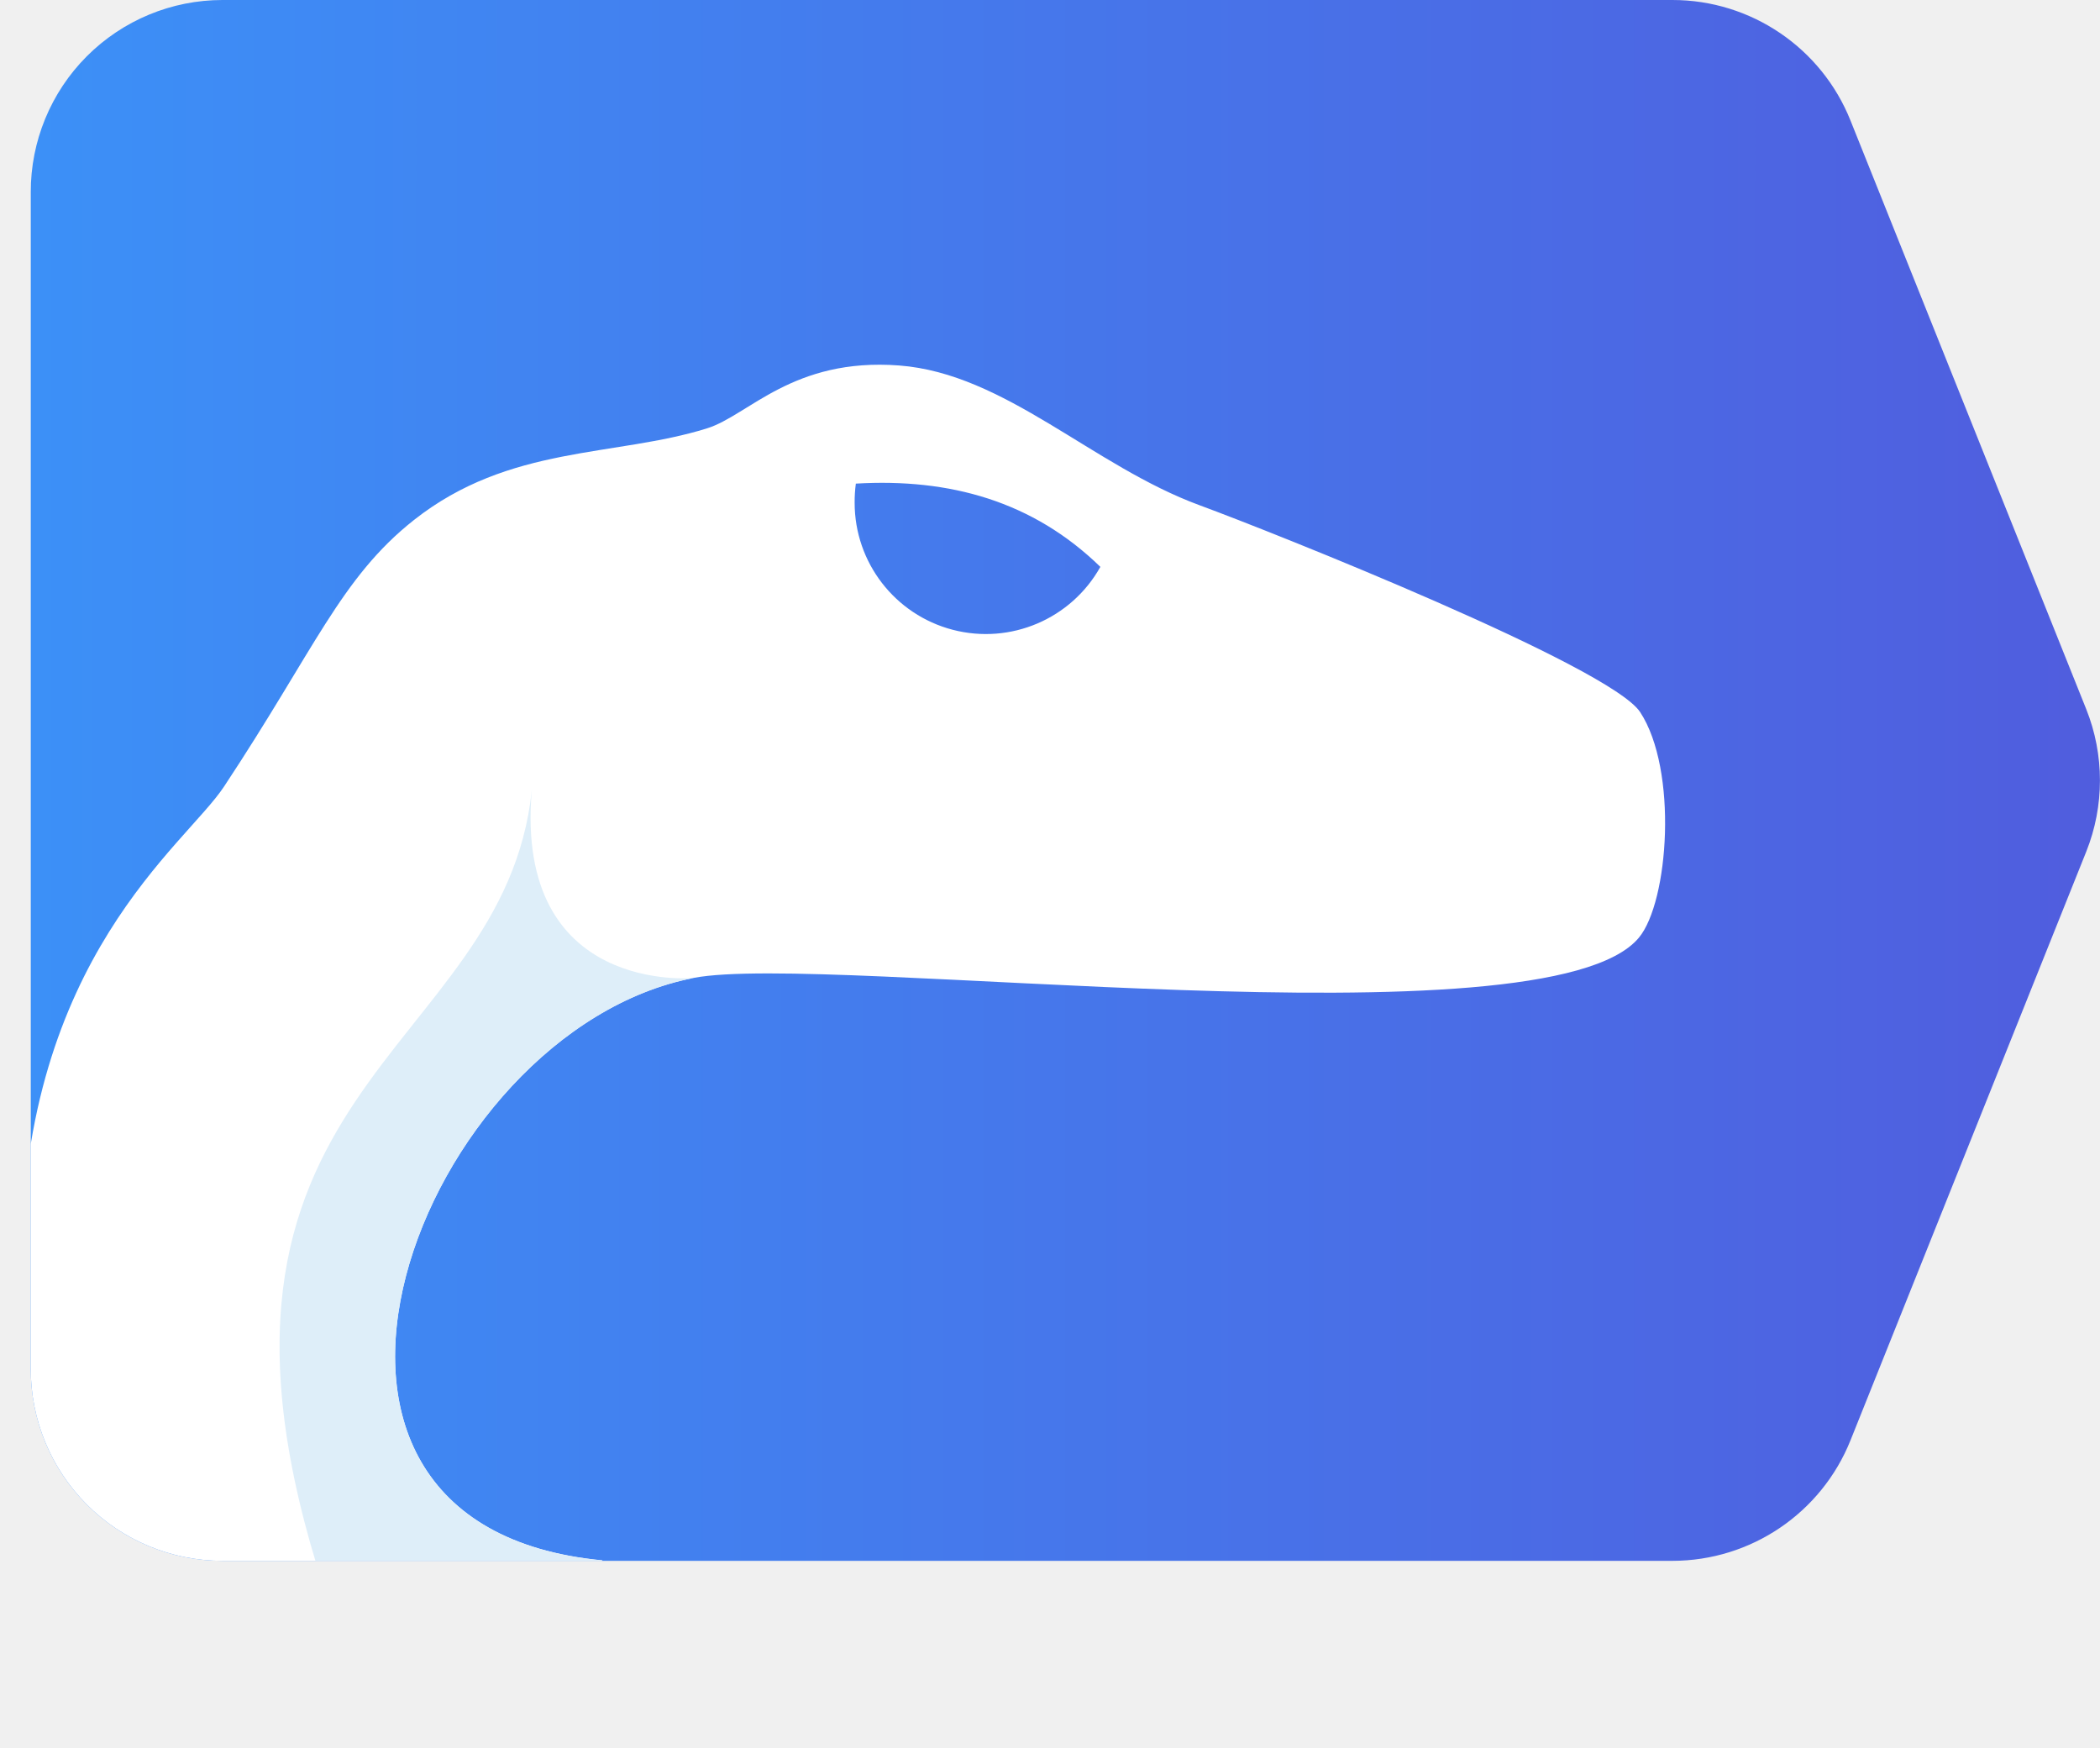
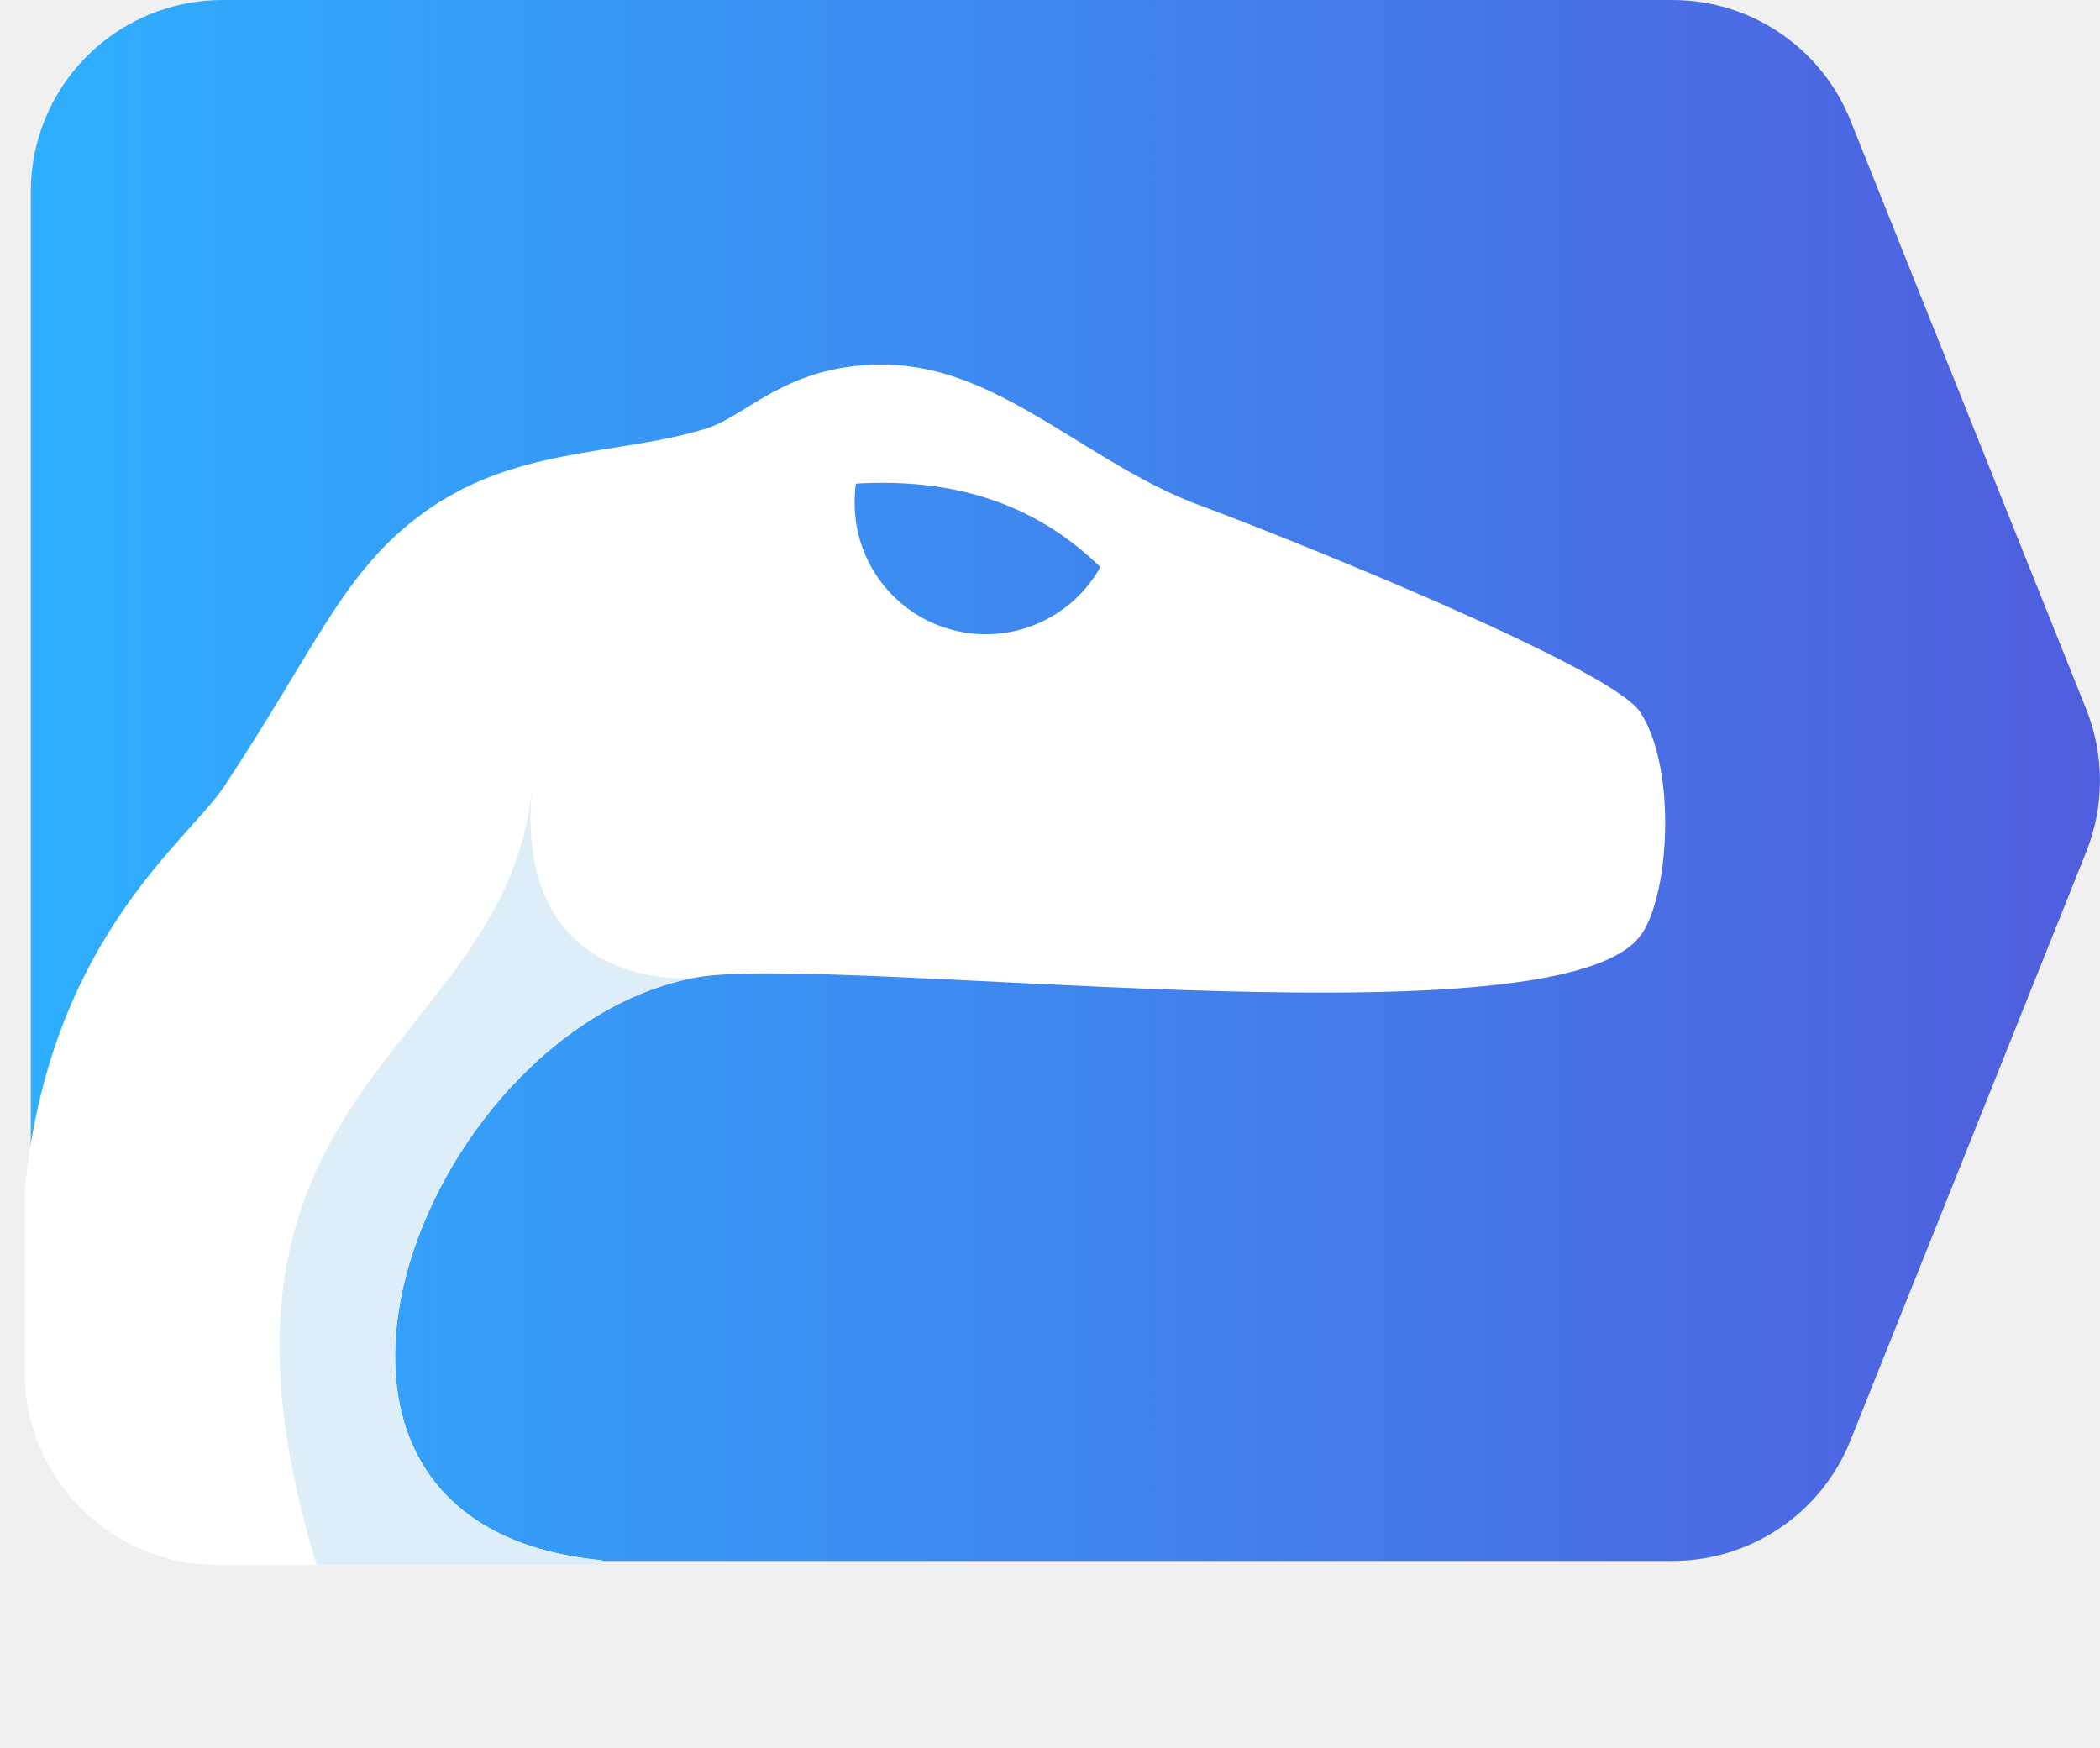
<svg xmlns="http://www.w3.org/2000/svg" width="208.86" height="173.78" viewBox="0 0 208.86 173.78">
  <defs>
-     <style>.cls-1{fill:url(#Sfumatura_senza_nome_14);}.cls-2{clip-path:url(#clip-path);}.cls-3{fill:#fff;}.cls-4{fill:#deeef9;}</style>
-     <linearGradient id="Sfumatura_senza_nome_14" x1="3.06" y1="77.6" x2="208.86" y2="77.6" gradientUnits="userSpaceOnUse">
-       <stop offset="0" stop-color="#3c90f7" />
+     <style>.cls-1{fill:none;}.cls-2{clip-path:url(#clip-path);}.cls-3{fill:url(#Sfumatura_senza_nome_39);}.cls-4{fill:#fff;}.cls-5{fill:#deeef9;}</style>
+     <clipPath id="clip-path" transform="translate(0 -0.46)">
+       <path class="cls-1" d="M2.45,136.92V19.19A19.19,19.19,0,0,1,21.64,0H166.7a19.19,19.19,0,0,1,17.81,12.05l23.58,58.87a19.23,19.23,0,0,1,0,14.27l-23.58,58.87a19.19,19.19,0,0,1-17.81,12.05H21.64A19.19,19.19,0,0,1,2.45,136.92Z" />
+     </clipPath>
+     <linearGradient id="Sfumatura_senza_nome_39" x1="3.06" y1="78.05" x2="208.86" y2="78.05" gradientUnits="userSpaceOnUse">
+       <stop offset="0" stop-color="#2eafff" />
      <stop offset="1" stop-color="#505dde" />
    </linearGradient>
-     <clipPath id="clip-path">
-       <path class="cls-1" d="M3.06,136.12v-117A19.07,19.07,0,0,1,22.13,0H166.34a19.07,19.07,0,0,1,17.71,12l23.44,58.53a19.1,19.1,0,0,1,0,14.18l-23.44,58.53a19.09,19.09,0,0,1-17.71,12H22.13A19.07,19.07,0,0,1,3.06,136.12Z" />
-     </clipPath>
  </defs>
  <g id="Livello_2" data-name="Livello 2">
    <g id="Livello_2-2" data-name="Livello 2">
-       <path class="cls-1" d="M3.06,136.12v-117A19.07,19.07,0,0,1,22.13,0H166.34a19.07,19.07,0,0,1,17.71,12l23.44,58.53a19.1,19.1,0,0,1,0,14.18l-23.44,58.53a19.09,19.09,0,0,1-17.71,12H22.13A19.07,19.07,0,0,1,3.06,136.12Z" />
      <g class="cls-2">
-         <path class="cls-3" d="M43.33,166.6,0,166.26s2-33.77,2.1-40.9C2.35,95.24,18.42,84.1,22.29,78.22c9-13.6,11.6-20.75,18.88-26.5,9.5-7.5,20-6.25,29.16-9.12,4.12-1.29,8.53-7.05,19.09-6.25s19.25,10,29.91,13.91c7.28,2.68,40.77,16,43.79,20.56,3.78,5.75,2.85,18.87-.12,22.44-9.21,11.09-80.83,1.47-94,4-27.21,5.24-46.08,54.45-9.08,57.93ZM85.12,48.1A13.7,13.7,0,0,0,85,50a13.05,13.05,0,0,0,24.44,6.38C102.73,49.85,94.46,47.55,85.12,48.1Z" />
-         <path class="cls-4" d="M32.27,158.1c-16.5-50.17,17.83-52.84,20.62-79.5C51.14,99,69,97.27,69,97.27c-27.21,5.24-46.08,54.45-9.08,57.93C59.92,155.2,44.41,195,32.27,158.1Z" />
+         <path class="cls-3" d="M3.06,136.58v-117A19.07,19.07,0,0,1,22.13.46H166.34a19.07,19.07,0,0,1,17.71,12L207.49,71a19.12,19.12,0,0,1,0,14.19l-23.44,58.52a19.07,19.07,0,0,1-17.71,12H22.13A19.07,19.07,0,0,1,3.06,136.58Z" transform="translate(0 -0.46)" />
+         <path class="cls-4" d="M43.33,167.05,0,166.72s2-33.78,2.1-40.9c.25-30.13,16.32-41.27,20.19-47.14,9-13.61,11.6-20.76,18.88-26.5,9.5-7.5,20-6.25,29.16-9.13,4.12-1.29,8.53-7,19.09-6.25s19.25,10,29.91,13.92c7.28,2.67,40.77,16,43.79,20.55C166.9,77,166,90.14,163,93.72c-9.21,11.08-80.83,1.46-94,4-27.21,5.25-46.08,54.46-9.08,57.93ZM85.12,48.56A13.59,13.59,0,0,0,85,50.49a13.05,13.05,0,0,0,24.44,6.37C102.73,50.3,94.46,48,85.12,48.56Z" transform="translate(0 -0.46)" />
+         <path class="cls-5" d="M32.27,158.55c-16.5-50.16,17.83-52.83,20.62-79.5C51.14,99.43,69,97.72,69,97.72c-27.21,5.25-46.08,54.46-9.08,57.93C59.92,155.65,44.41,195.47,32.27,158.55Z" transform="translate(0 -0.46)" />
      </g>
    </g>
  </g>
</svg>
